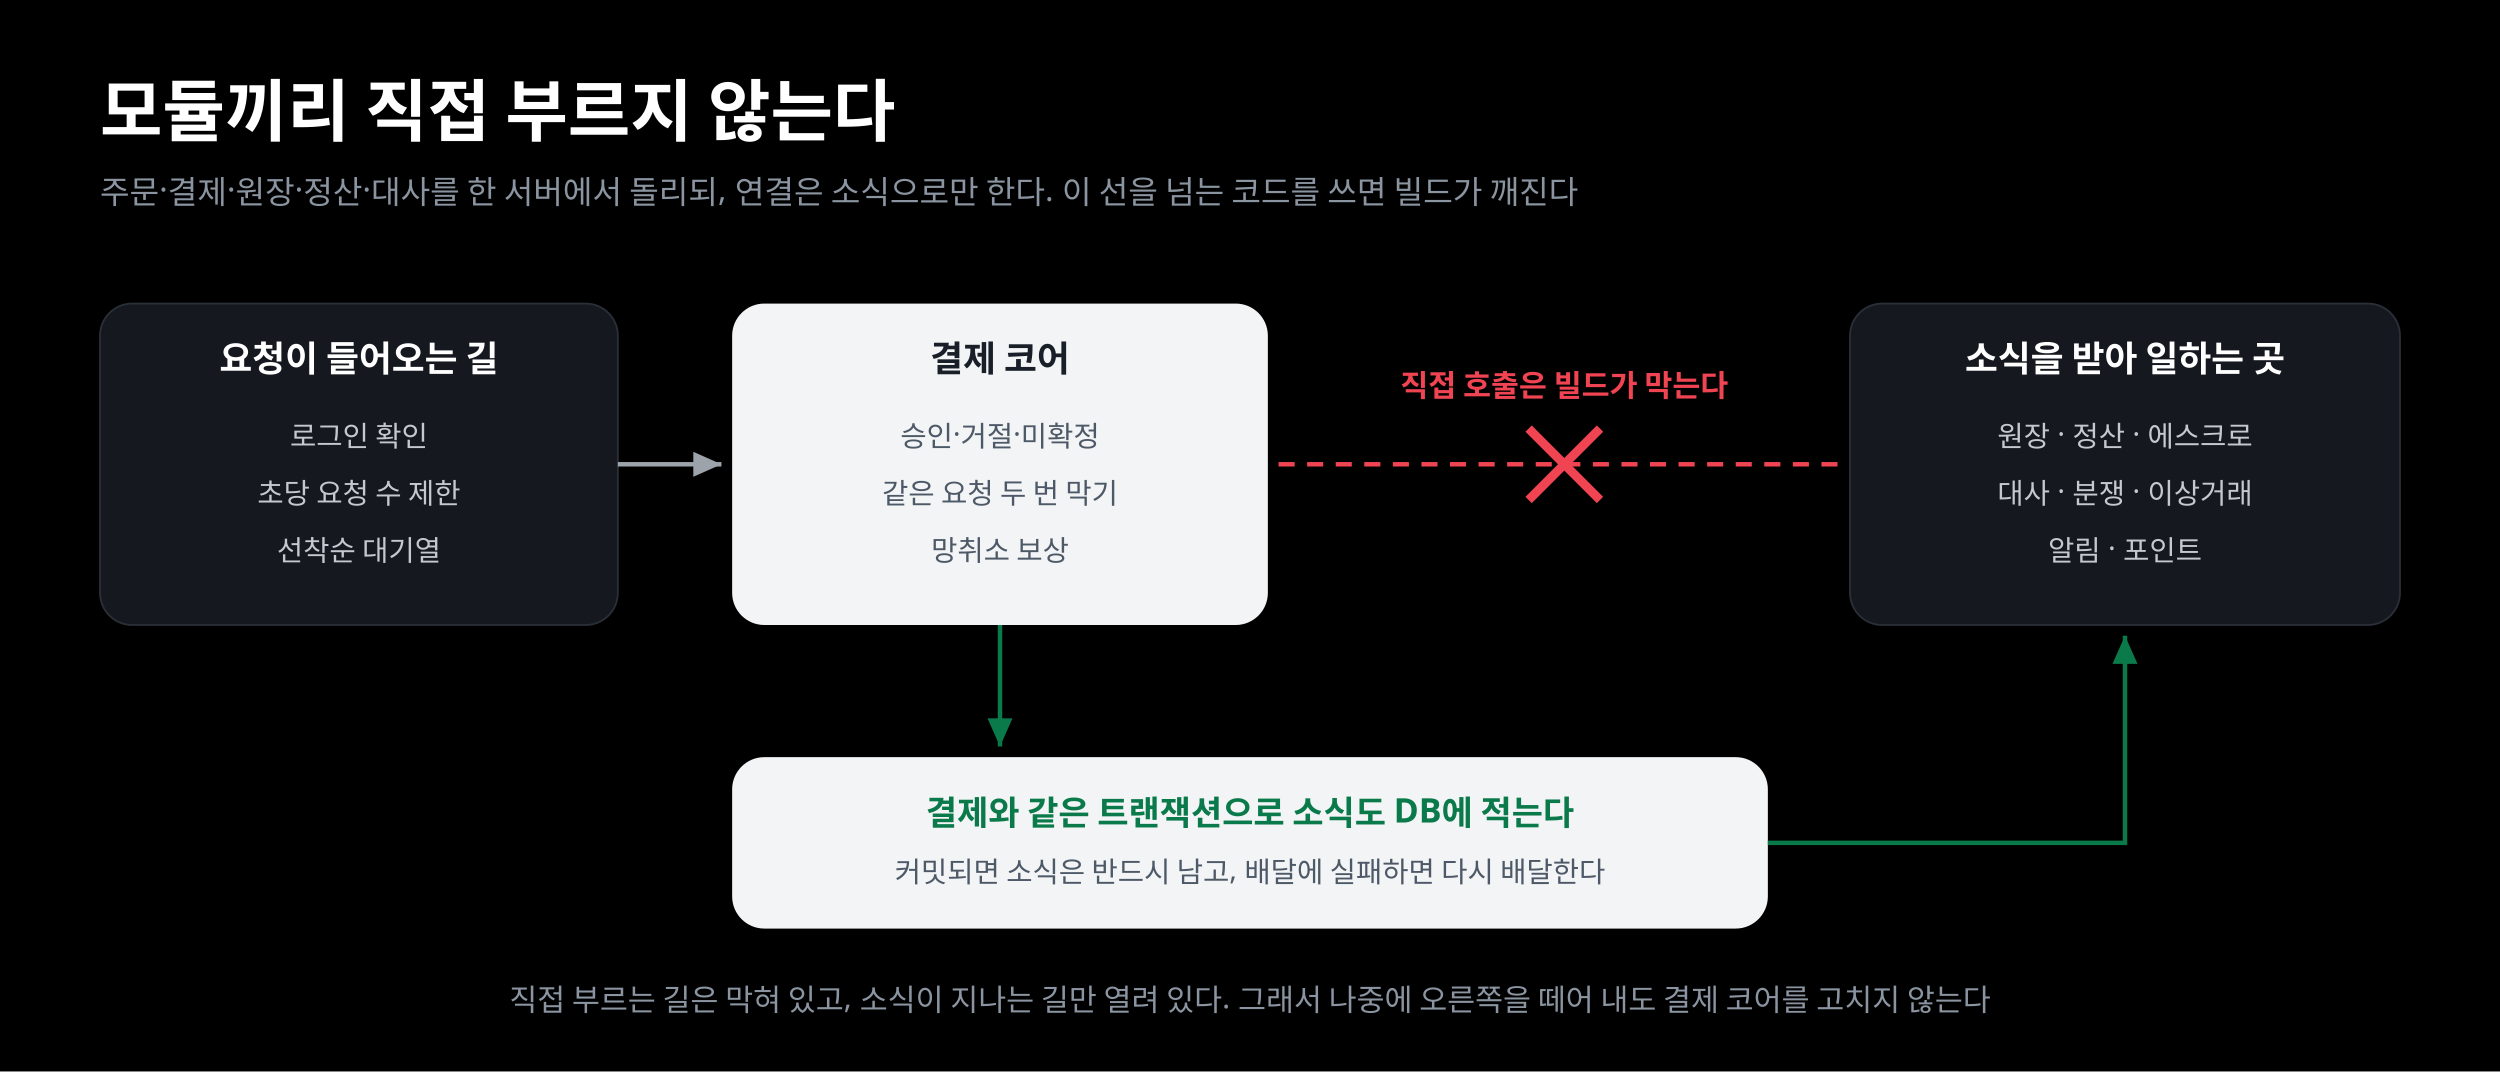
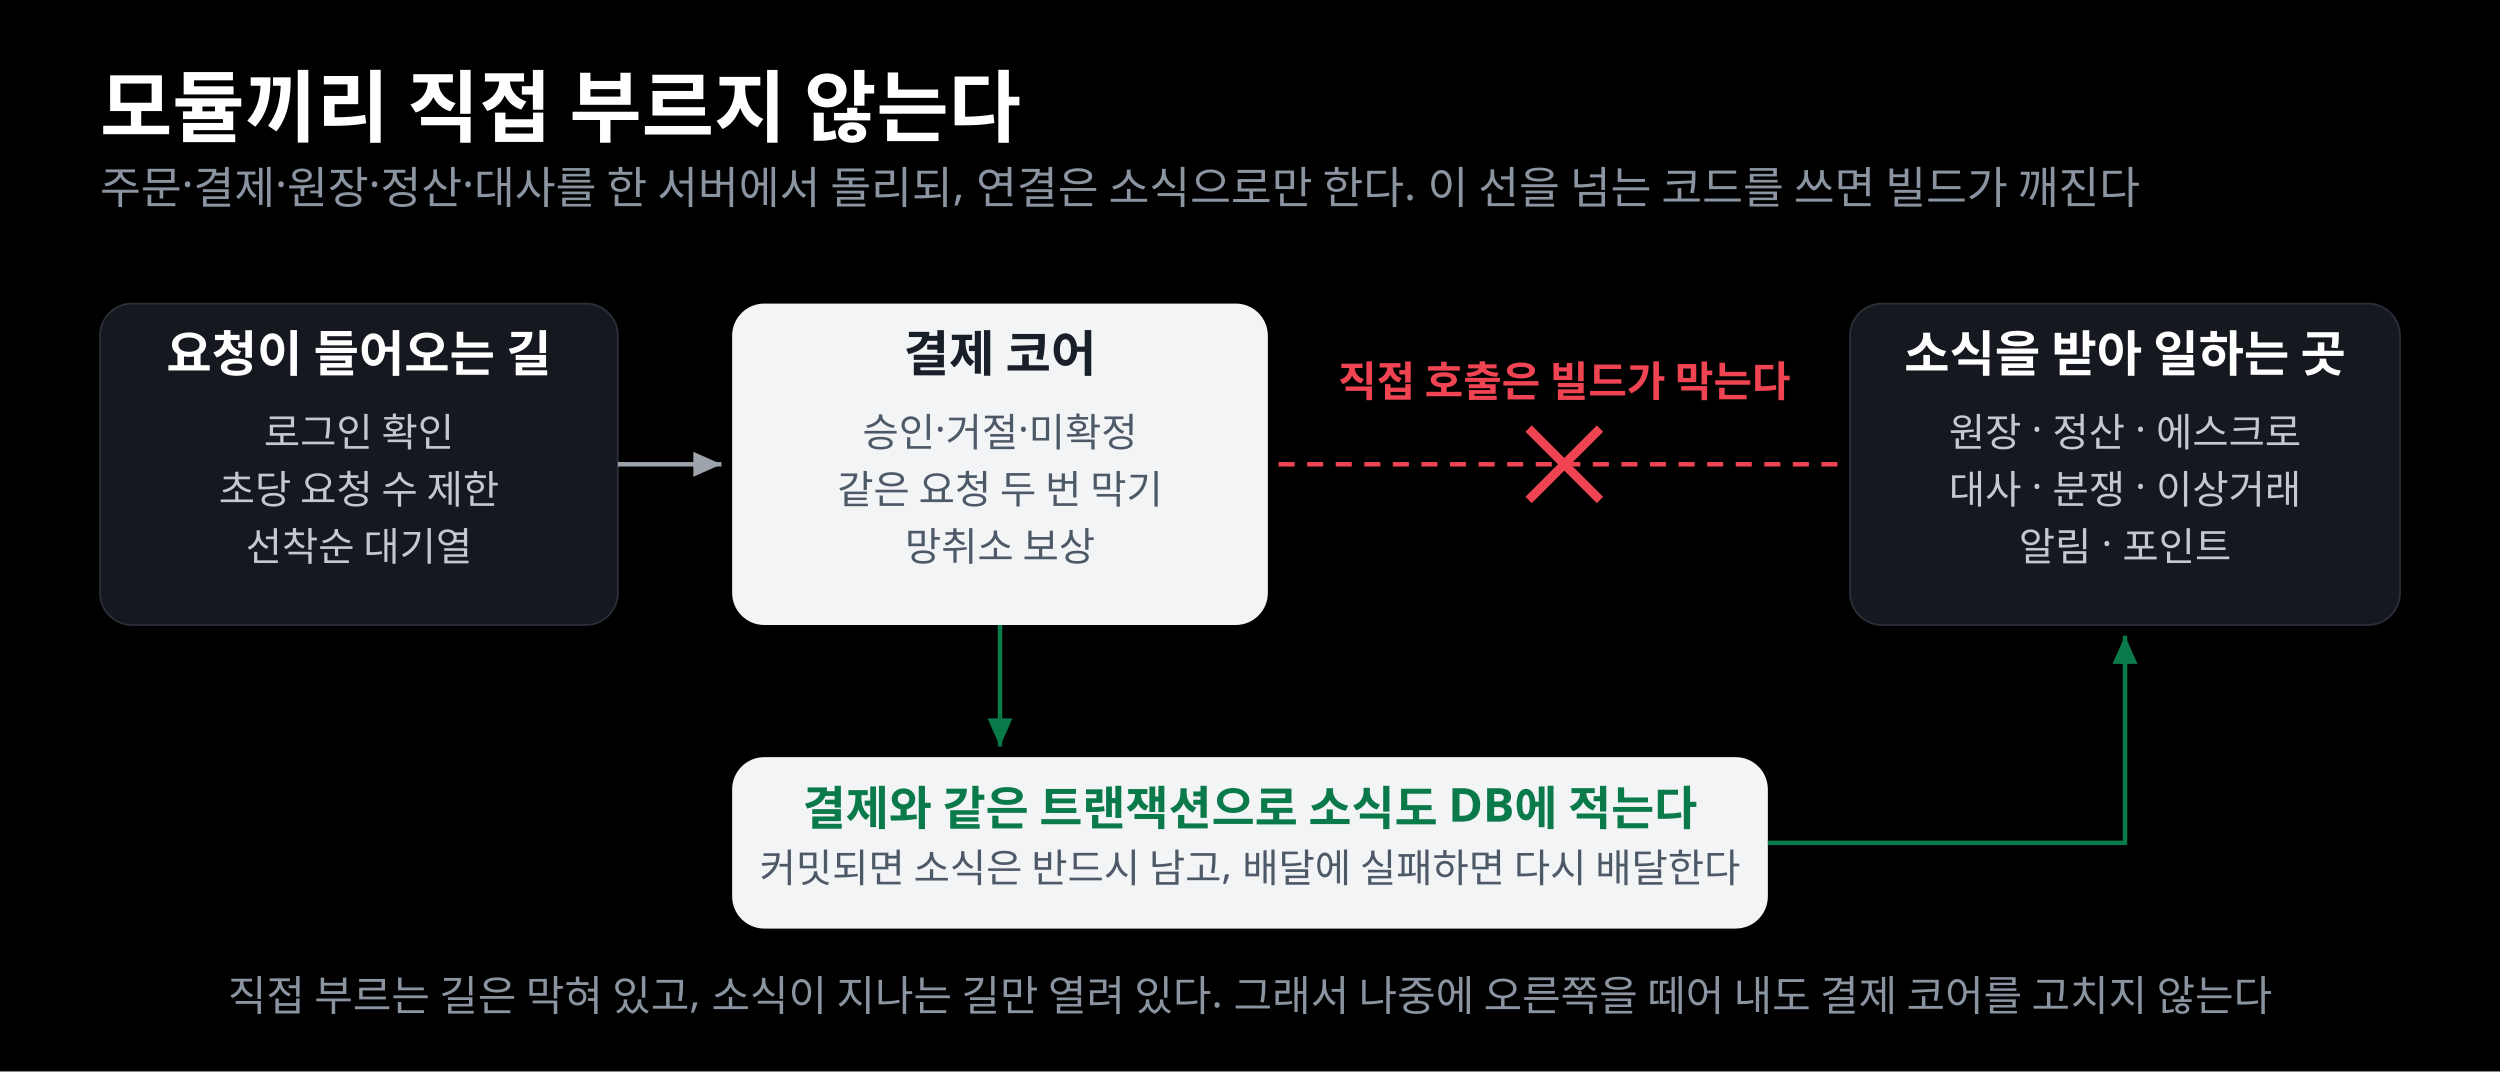
<svg xmlns="http://www.w3.org/2000/svg" width="1400" height="600" viewBox="0 0 1400 600" font-family="Pretendard, 'Apple SD Gothic Neo', sans-serif">
  <defs>
    <marker id="aw2" viewBox="0 0 10 10" refX="9" refY="5" markerWidth="7" markerHeight="7" orient="auto-start-reverse">
      <path d="M 0 1 L 9 5 L 0 9 z" fill="#9CA3AB" />
    </marker>
    <marker id="ag2" viewBox="0 0 10 10" refX="9" refY="5" markerWidth="7" markerHeight="7" orient="auto-start-reverse">
      <path d="M 0 1 L 9 5 L 0 9 z" fill="#0B7A4B" />
    </marker>
  </defs>
  <rect width="1400" height="600" fill="#000000" />
-   <text x="56" y="76" font-size="38" font-weight="800" fill="#FFFFFF">모듈끼리 직접 부르지 않는다</text>
-   <text x="56" y="114" font-size="18" fill="#8B95A1">주문·결제·원장·정산·대사를 한 서버에서 돌리되, 연결은 소식으로만 한다. 이 선을 넘는 코드를 쓰면 빌드가 깨진다</text>
+   <text x="56" y="76" font-size="44" font-weight="800" fill="#FFFFFF">모듈끼리 직접 부르지 않는다</text>
+   <text x="56" y="114" font-size="24.84" fill="#8B95A1">주문·결제·원장·정산·대사를 한 서버에서 돌리되, 연결은 소식으로만 한다. 이 선을 넘는 코드를 쓰면 빌드가 깨진다</text>
  <rect x="56" y="170" width="290" height="180" rx="18" fill="#15181E" stroke="#2A2F38" />
-   <text x="201" y="208" font-size="20" font-weight="700" fill="#FFFFFF" text-anchor="middle">요청이 들어오는 길</text>
-   <g text-anchor="middle" font-size="16" fill="#C4C9D0">
+   <text x="201" y="208" font-size="27.6" font-weight="700" fill="#FFFFFF" text-anchor="middle">요청이 들어오는 길</text>
+   <g text-anchor="middle" font-size="22.08" fill="#C4C9D0">
    <text x="201" y="250">로그인 확인</text>
    <text x="201" y="282">초당 요청 수 제한</text>
    <text x="201" y="314">선착순 대기열</text>
  </g>
  <line x1="346" y1="260" x2="404" y2="260" stroke="#9CA3AB" stroke-width="2.5" marker-end="url(#aw2)" />
  <rect x="410" y="170" width="300" height="180" rx="18" fill="#F2F4F6" />
-   <text x="560" y="208" font-size="20" font-weight="700" fill="#191F28" text-anchor="middle">결제 코어</text>
-   <g text-anchor="middle" font-size="16" fill="#4E5968">
+   <text x="560" y="208" font-size="27.6" font-weight="700" fill="#191F28" text-anchor="middle">결제 코어</text>
+   <g text-anchor="middle" font-size="22.08" fill="#4E5968">
    <text x="560" y="250">승인·거절·미확정</text>
    <text x="560" y="282">같은 요청 두 번 막기</text>
    <text x="560" y="314">망취소 보상</text>
  </g>
  <line x1="716" y1="260" x2="1030" y2="260" stroke="#F04452" stroke-width="2.5" stroke-dasharray="9 7" />
  <g>
    <line x1="856" y1="240" x2="896" y2="280" stroke="#F04452" stroke-width="5" />
    <line x1="896" y1="240" x2="856" y2="280" stroke="#F04452" stroke-width="5" />
  </g>
-   <text x="876" y="222" font-size="17" font-weight="700" fill="#F04452" text-anchor="middle">직접 호출은 빌드가 막는다</text>
+   <text x="876" y="222" font-size="23.46" font-weight="700" fill="#F04452" text-anchor="middle">직접 호출은 빌드가 막는다</text>
  <rect x="1036" y="170" width="308" height="180" rx="18" fill="#15181E" stroke="#2A2F38" />
-   <text x="1190" y="208" font-size="20" font-weight="700" fill="#FFFFFF" text-anchor="middle">소식을 받아 일하는 곳</text>
-   <g text-anchor="middle" font-size="16" fill="#C4C9D0">
+   <text x="1190" y="208" font-size="27.6" font-weight="700" fill="#FFFFFF" text-anchor="middle">소식을 받아 일하는 곳</text>
+   <g text-anchor="middle" font-size="22.08" fill="#C4C9D0">
    <text x="1190" y="250">원장 · 정산 · 에스크로</text>
    <text x="1190" y="282">대사 · 분쟁 · 이상거래</text>
    <text x="1190" y="314">알림 · 포인트</text>
  </g>
  <line x1="560" y1="350" x2="560" y2="418" stroke="#0B7A4B" stroke-width="2.5" marker-end="url(#ag2)" />
  <rect x="410" y="424" width="580" height="96" rx="18" fill="#F2F4F6" />
-   <text x="700" y="462" font-size="19" font-weight="700" fill="#0B7A4B" text-anchor="middle">결제와 같은 트랜잭션으로 소식도 DB에 적는다</text>
-   <text x="700" y="494" font-size="16" fill="#4E5968" text-anchor="middle">커밋되면 소식은 반드시 남고, 배달에 실패하면 다시 배달한다</text>
+   <text x="700" y="462" font-size="26.22" font-weight="700" fill="#0B7A4B" text-anchor="middle">결제와 같은 트랜잭션으로 소식도 DB에 적는다</text>
+   <text x="700" y="494" font-size="22.08" fill="#4E5968" text-anchor="middle">커밋되면 소식은 반드시 남고, 배달에 실패하면 다시 배달한다</text>
  <path d="M 990 472 L 1190 472 L 1190 356" fill="none" stroke="#0B7A4B" stroke-width="2.5" marker-end="url(#ag2)" />
-   <text x="700" y="566" font-size="17" fill="#8B95A1" text-anchor="middle">직접 부르는 길은 막혀 있고, 소식이 지나는 길만 열려 있다. 그래서 나중에 오른쪽을 떼어 내도 결제 코어를 고치지 않는다</text>
+   <text x="700" y="566" font-size="23.46" fill="#8B95A1" text-anchor="middle">직접 부르는 길은 막혀 있고, 소식이 지나는 길만 열려 있다. 그래서 나중에 오른쪽을 떼어 내도 결제 코어를 고치지 않는다</text>
</svg>
